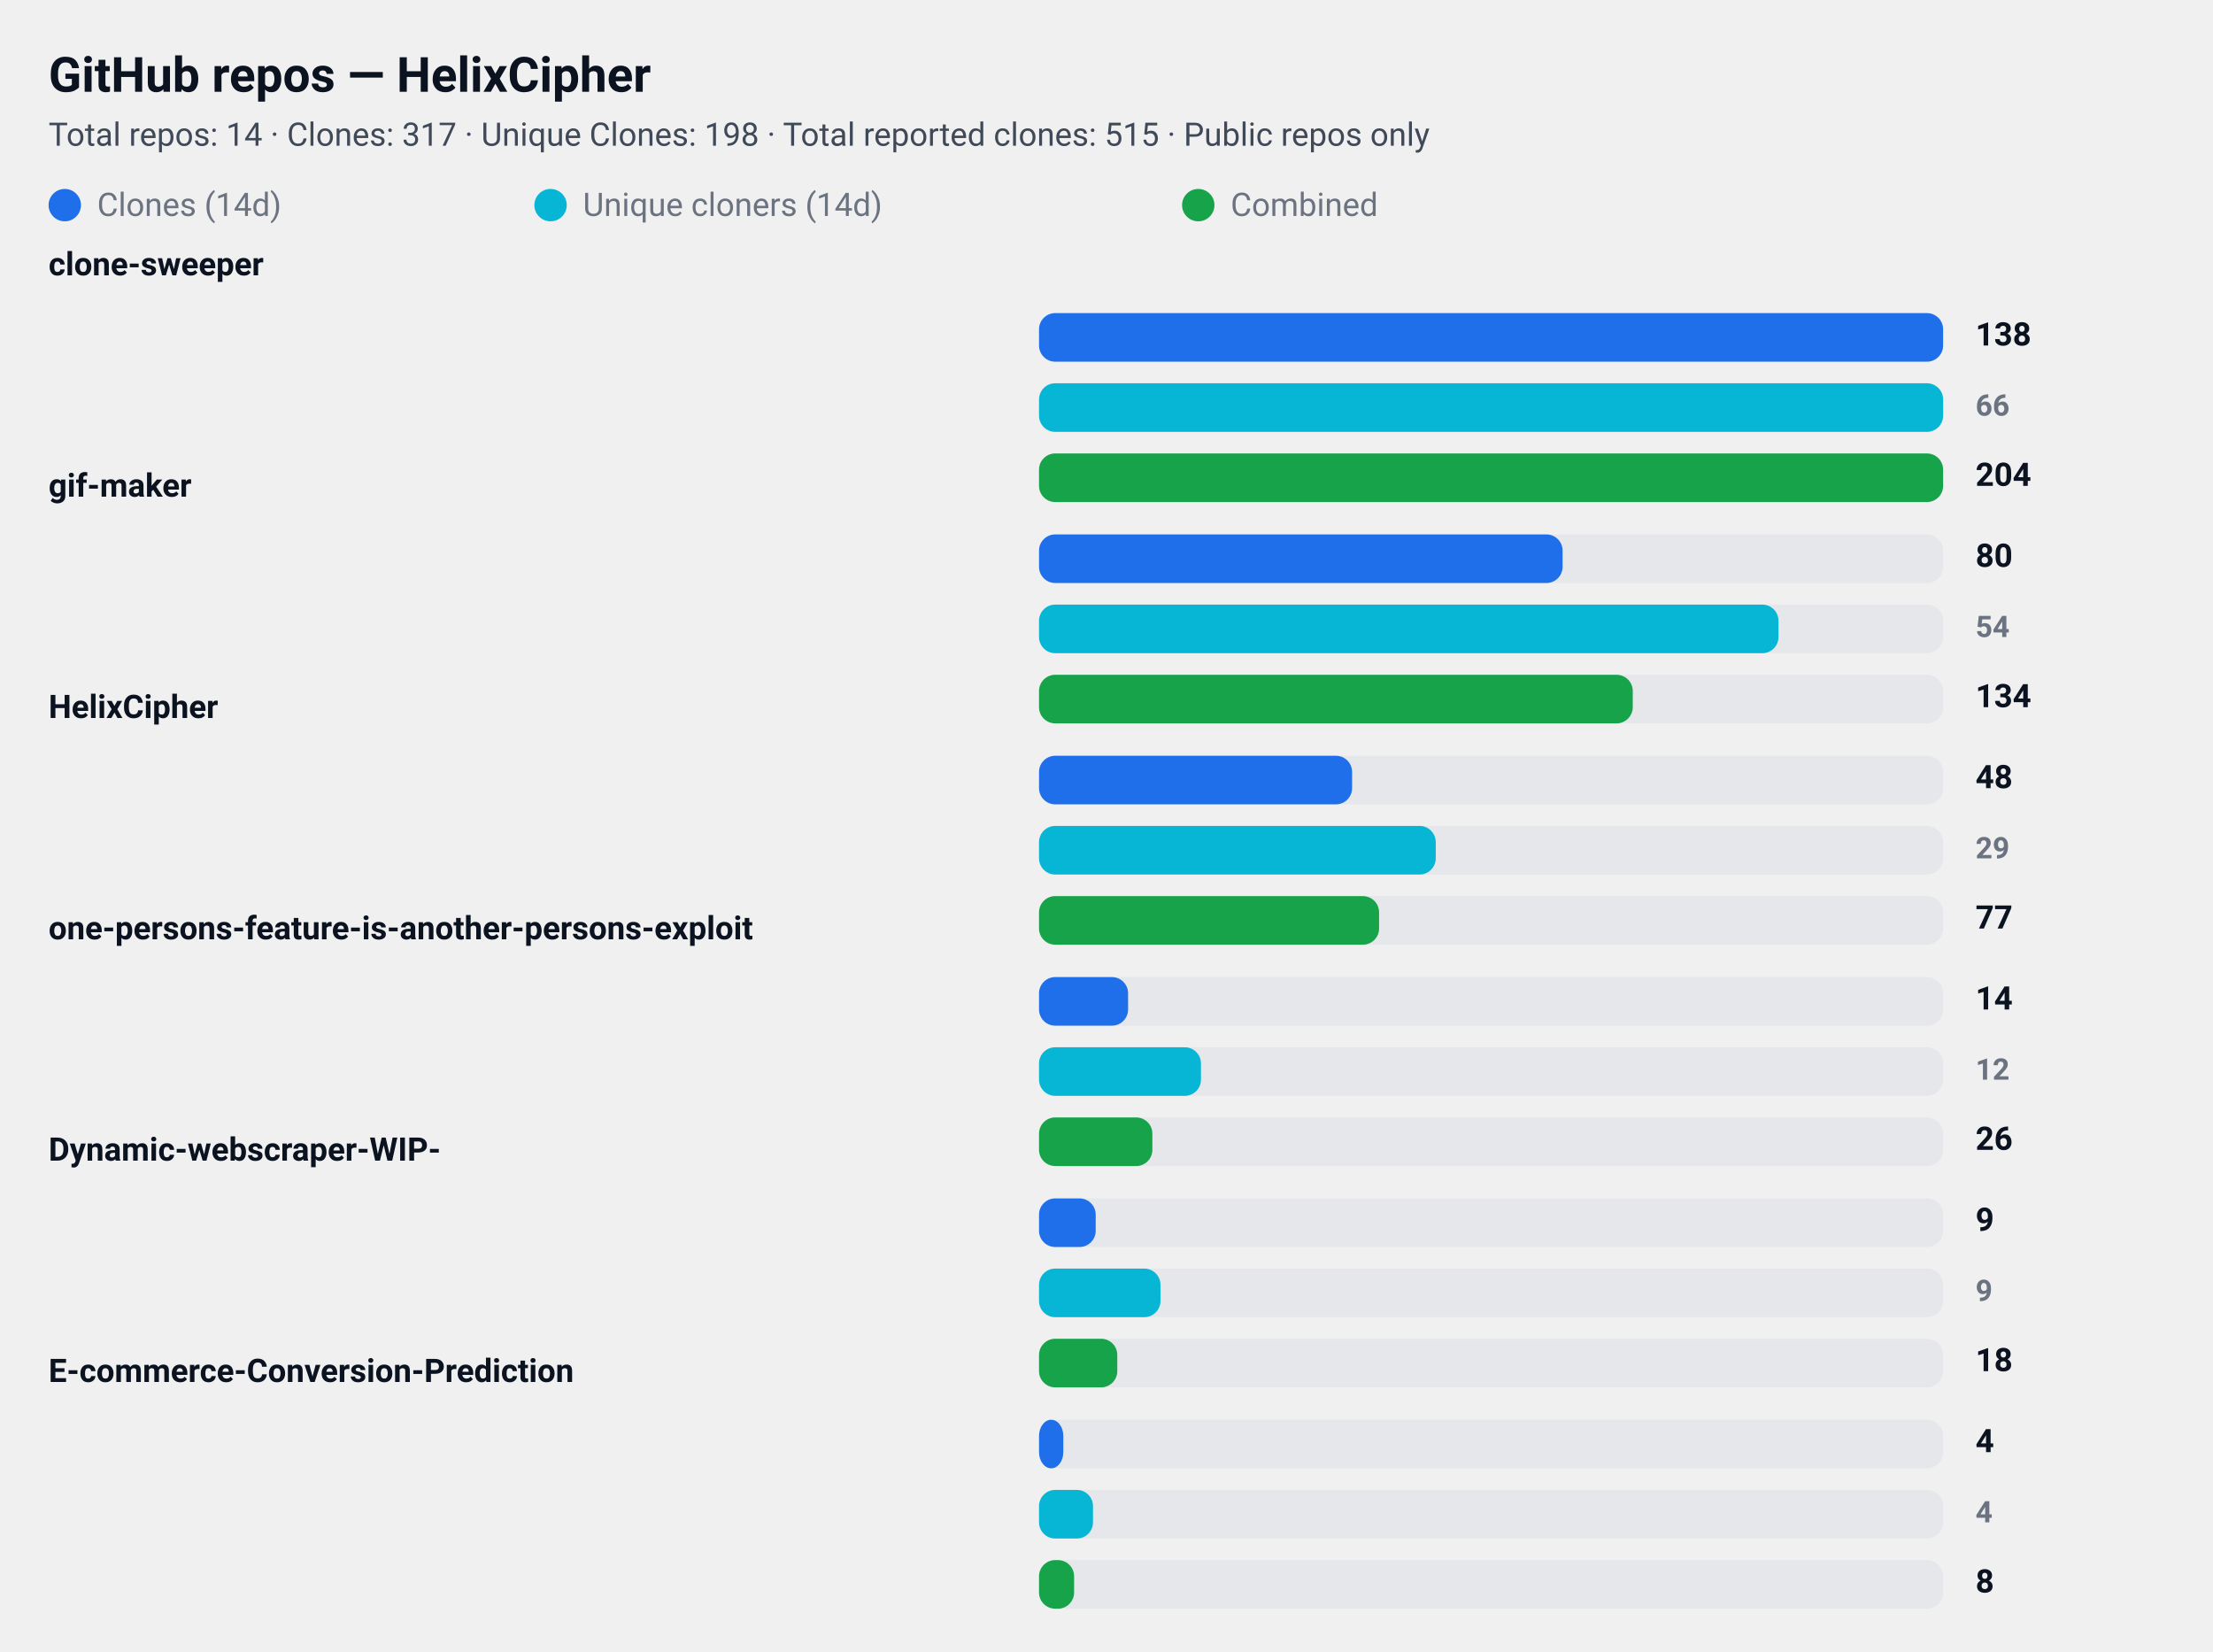
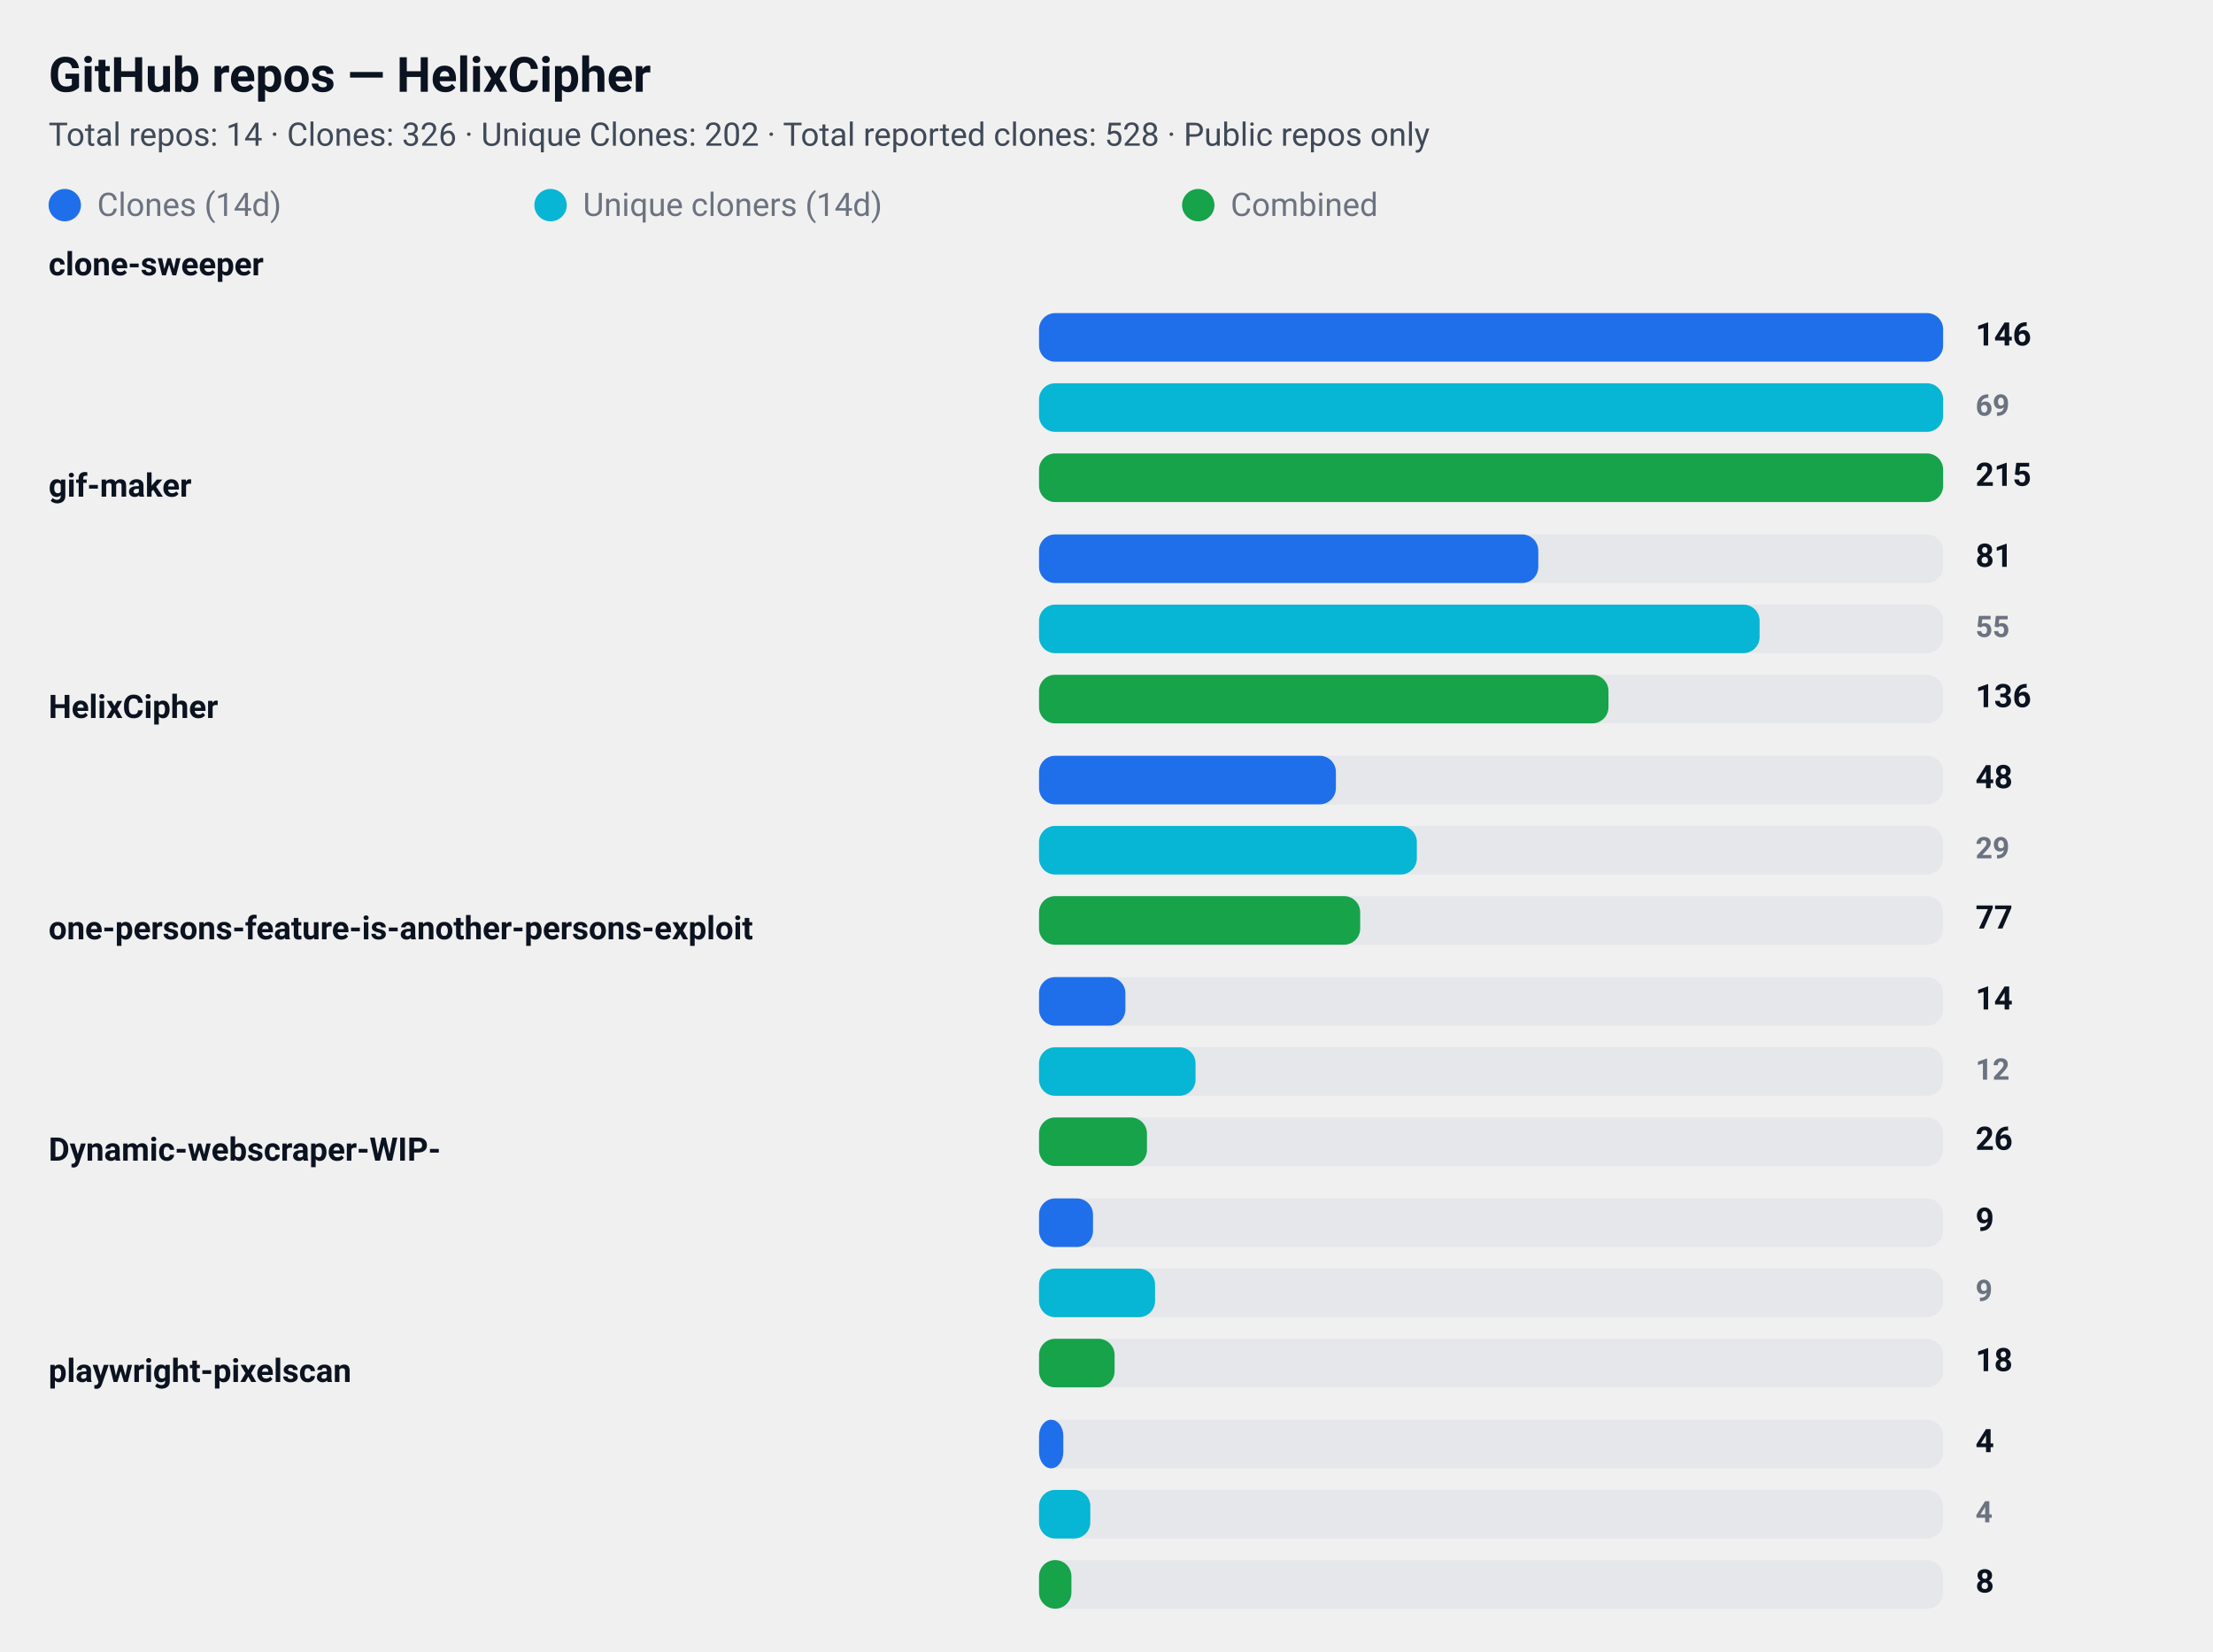
<svg xmlns="http://www.w3.org/2000/svg" width="820" height="612" viewBox="0 0 820 612" role="img" aria-label="GitHub repository clone statistics">
  <style>
  .card  { font-family: "Segoe UI", Roboto, "Helvetica Neue", Arial, sans-serif; }
  .title { font-weight: 700; font-size: 18px; fill: #0b1220; }
  .meta  { font-weight: 400; font-size: 12px; fill: #374151; opacity: 0.95; }
  .label { font-weight: 600; font-size: 12px; fill: #0b1220; }
  .count { font-weight: 700; font-size: 12px; fill: #0b1220; text-anchor: start; }
  .count-small { font-weight: 600; font-size: 11px; fill:#6b7280; text-anchor: start; }
  .muted { font-size:12px; fill:#6b7280; }

  .bar-clone { fill: #1f6feb; rx:6; }
  .bar-uniq  { fill: #06b6d4; rx:6; }
  .bar-comb  { fill: #16a34a; rx:6; }

  .bar-bg { fill: #e5e7eb; rx:6; }
  @media (prefers-color-scheme: dark) {
    .title, .meta, .label, .count, .count-small, .muted { fill: #ffffff; }
    .meta, .count-small { opacity: 0.9; }
  }
</style>
  <rect x="0" y="0" width="820" height="612" rx="12" fill="transparent" />
  <text x="18" y="34" class="title card">GitHub repos — HelixCipher</text>
-   <text x="18" y="54" class="meta card">Total repos: 14 · Clones: 317 · Unique Clones: 198 · Total reported clones: 515 · Public repos only</text>
+   <text x="18" y="54" class="meta card">Total repos: 14 · Clones: 326 · Unique Clones: 202 · Total reported clones: 528 · Public repos only</text>
  <g id="legend">
    <rect x="18" y="70" width="12" height="12" class="bar-clone" />
    <text x="36" y="80" class="muted card">Clones (14d)</text>
    <rect x="198" y="70" width="12" height="12" class="bar-uniq" />
    <text x="216" y="80" class="muted card">Unique cloners (14d)</text>
    <rect x="438" y="70" width="12" height="12" class="bar-comb" />
    <text x="456" y="80" class="muted card">Combined</text>
  </g>
  <text x="18" y="102" class="label card">clone-sweeper</text>
  <rect x="385" y="116" width="335" height="18" class="bar-bg" />
  <rect x="385" y="116" width="335" height="18" class="bar-clone" />
-   <text x="732" y="128" class="count card">138</text>
+   <text x="732" y="128" class="count card">146</text>
  <rect x="385" y="142" width="335" height="18" class="bar-bg" />
  <rect x="385" y="142" width="335" height="18" class="bar-uniq" />
-   <text x="732" y="154" class="count-small card">66</text>
+   <text x="732" y="154" class="count-small card">69</text>
  <rect x="385" y="168" width="335" height="18" class="bar-bg" />
  <rect x="385" y="168" width="335" height="18" class="bar-comb" />
-   <text x="732" y="180" class="count card">204</text>
+   <text x="732" y="180" class="count card">215</text>
  <text x="18" y="184" class="label card">gif-maker</text>
  <rect x="385" y="198" width="335" height="18" class="bar-bg" />
-   <rect x="385" y="198" width="194" height="18" class="bar-clone" />
-   <text x="732" y="210" class="count card">80</text>
+   <rect x="385" y="198" width="185" height="18" class="bar-clone" />
+   <text x="732" y="210" class="count card">81</text>
  <rect x="385" y="224" width="335" height="18" class="bar-bg" />
-   <rect x="385" y="224" width="274" height="18" class="bar-uniq" />
-   <text x="732" y="236" class="count-small card">54</text>
+   <rect x="385" y="224" width="267" height="18" class="bar-uniq" />
+   <text x="732" y="236" class="count-small card">55</text>
  <rect x="385" y="250" width="335" height="18" class="bar-bg" />
-   <rect x="385" y="250" width="220" height="18" class="bar-comb" />
-   <text x="732" y="262" class="count card">134</text>
+   <rect x="385" y="250" width="211" height="18" class="bar-comb" />
+   <text x="732" y="262" class="count card">136</text>
  <text x="18" y="266" class="label card">HelixCipher</text>
  <rect x="385" y="280" width="335" height="18" class="bar-bg" />
-   <rect x="385" y="280" width="116" height="18" class="bar-clone" />
+   <rect x="385" y="280" width="110" height="18" class="bar-clone" />
  <text x="732" y="292" class="count card">48</text>
  <rect x="385" y="306" width="335" height="18" class="bar-bg" />
-   <rect x="385" y="306" width="147" height="18" class="bar-uniq" />
+   <rect x="385" y="306" width="140" height="18" class="bar-uniq" />
  <text x="732" y="318" class="count-small card">29</text>
  <rect x="385" y="332" width="335" height="18" class="bar-bg" />
-   <rect x="385" y="332" width="126" height="18" class="bar-comb" />
+   <rect x="385" y="332" width="119" height="18" class="bar-comb" />
  <text x="732" y="344" class="count card">77</text>
  <text x="18" y="348" class="label card">one-persons-feature-is-another-persons-exploit</text>
  <rect x="385" y="362" width="335" height="18" class="bar-bg" />
-   <rect x="385" y="362" width="33" height="18" class="bar-clone" />
+   <rect x="385" y="362" width="32" height="18" class="bar-clone" />
  <text x="732" y="374" class="count card">14</text>
  <rect x="385" y="388" width="335" height="18" class="bar-bg" />
-   <rect x="385" y="388" width="60" height="18" class="bar-uniq" />
+   <rect x="385" y="388" width="58" height="18" class="bar-uniq" />
  <text x="732" y="400" class="count-small card">12</text>
  <rect x="385" y="414" width="335" height="18" class="bar-bg" />
-   <rect x="385" y="414" width="42" height="18" class="bar-comb" />
+   <rect x="385" y="414" width="40" height="18" class="bar-comb" />
  <text x="732" y="426" class="count card">26</text>
  <text x="18" y="430" class="label card">Dynamic-webscraper-WIP-</text>
  <rect x="385" y="444" width="335" height="18" class="bar-bg" />
-   <rect x="385" y="444" width="21" height="18" class="bar-clone" />
+   <rect x="385" y="444" width="20" height="18" class="bar-clone" />
  <text x="732" y="456" class="count card">9</text>
  <rect x="385" y="470" width="335" height="18" class="bar-bg" />
-   <rect x="385" y="470" width="45" height="18" class="bar-uniq" />
+   <rect x="385" y="470" width="43" height="18" class="bar-uniq" />
  <text x="732" y="482" class="count-small card">9</text>
  <rect x="385" y="496" width="335" height="18" class="bar-bg" />
-   <rect x="385" y="496" width="29" height="18" class="bar-comb" />
+   <rect x="385" y="496" width="28" height="18" class="bar-comb" />
  <text x="732" y="508" class="count card">18</text>
-   <text x="18" y="512" class="label card">E-commerce-Conversion-Prediction</text>
+   <text x="18" y="512" class="label card">playwright-pixelscan</text>
  <rect x="385" y="526" width="335" height="18" class="bar-bg" />
  <rect x="385" y="526" width="9" height="18" class="bar-clone" />
  <text x="732" y="538" class="count card">4</text>
  <rect x="385" y="552" width="335" height="18" class="bar-bg" />
-   <rect x="385" y="552" width="20" height="18" class="bar-uniq" />
+   <rect x="385" y="552" width="19" height="18" class="bar-uniq" />
  <text x="732" y="564" class="count-small card">4</text>
  <rect x="385" y="578" width="335" height="18" class="bar-bg" />
-   <rect x="385" y="578" width="13" height="18" class="bar-comb" />
+   <rect x="385" y="578" width="12" height="18" class="bar-comb" />
  <text x="732" y="590" class="count card">8</text>
</svg>
